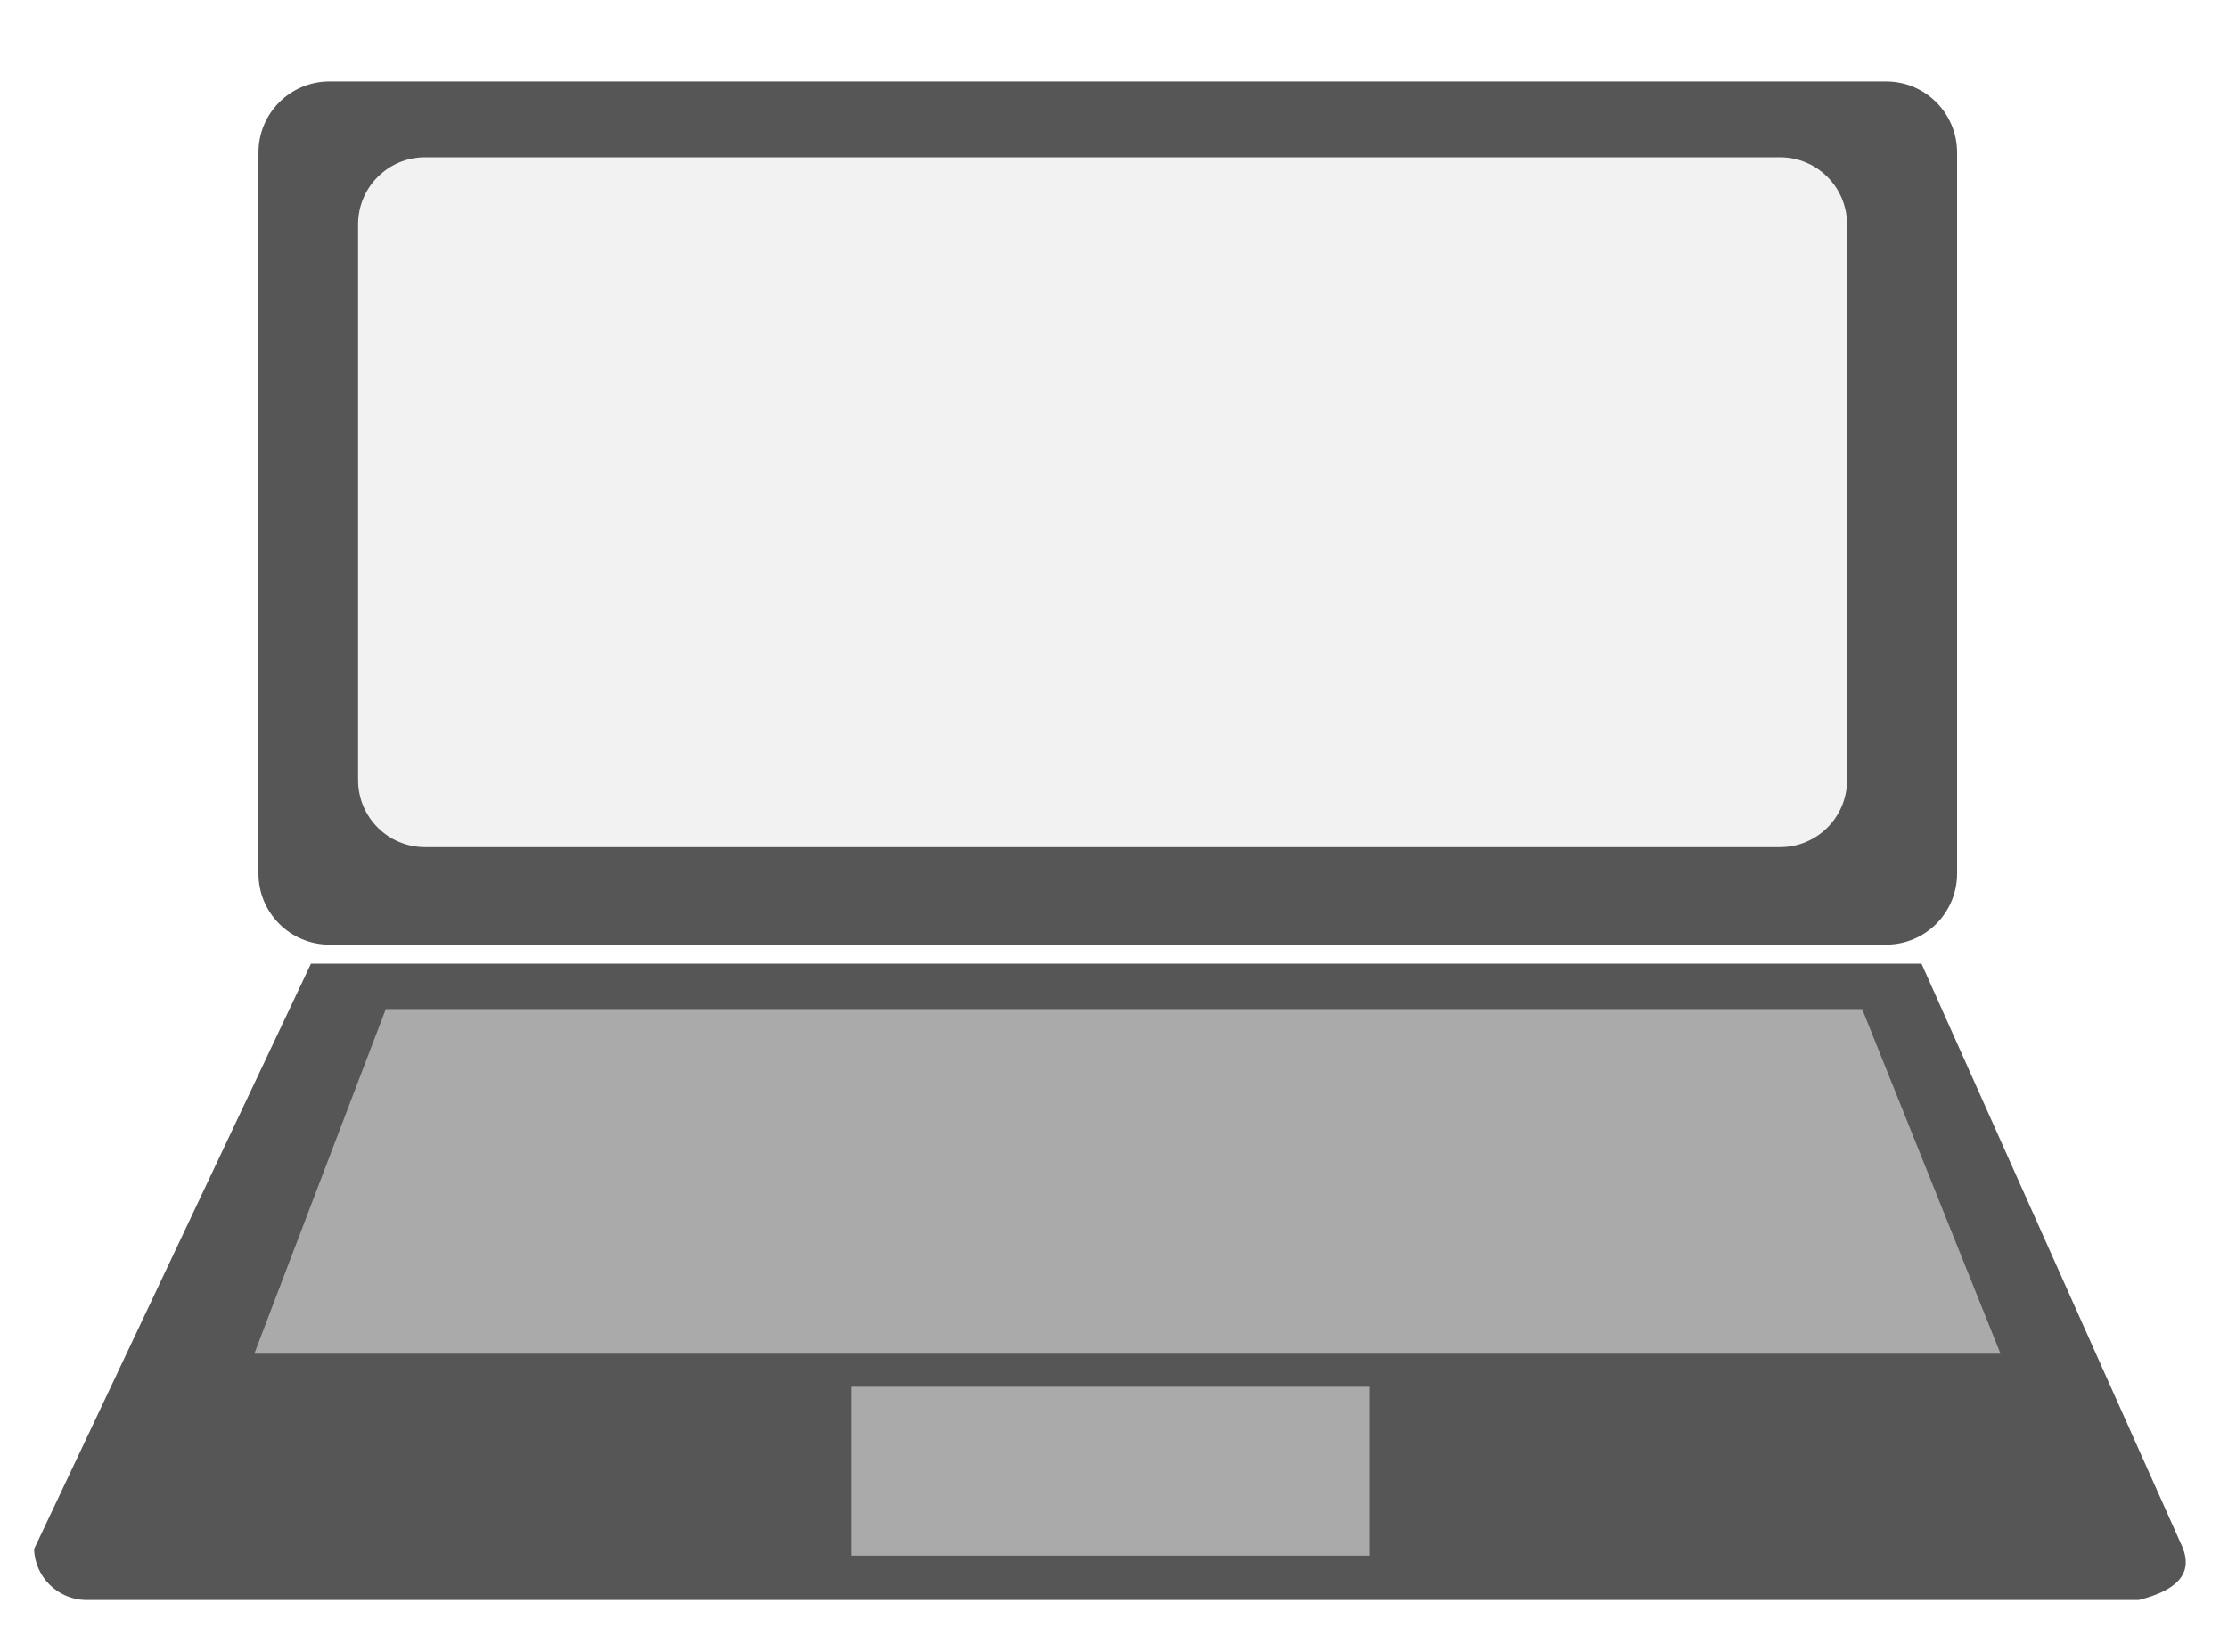
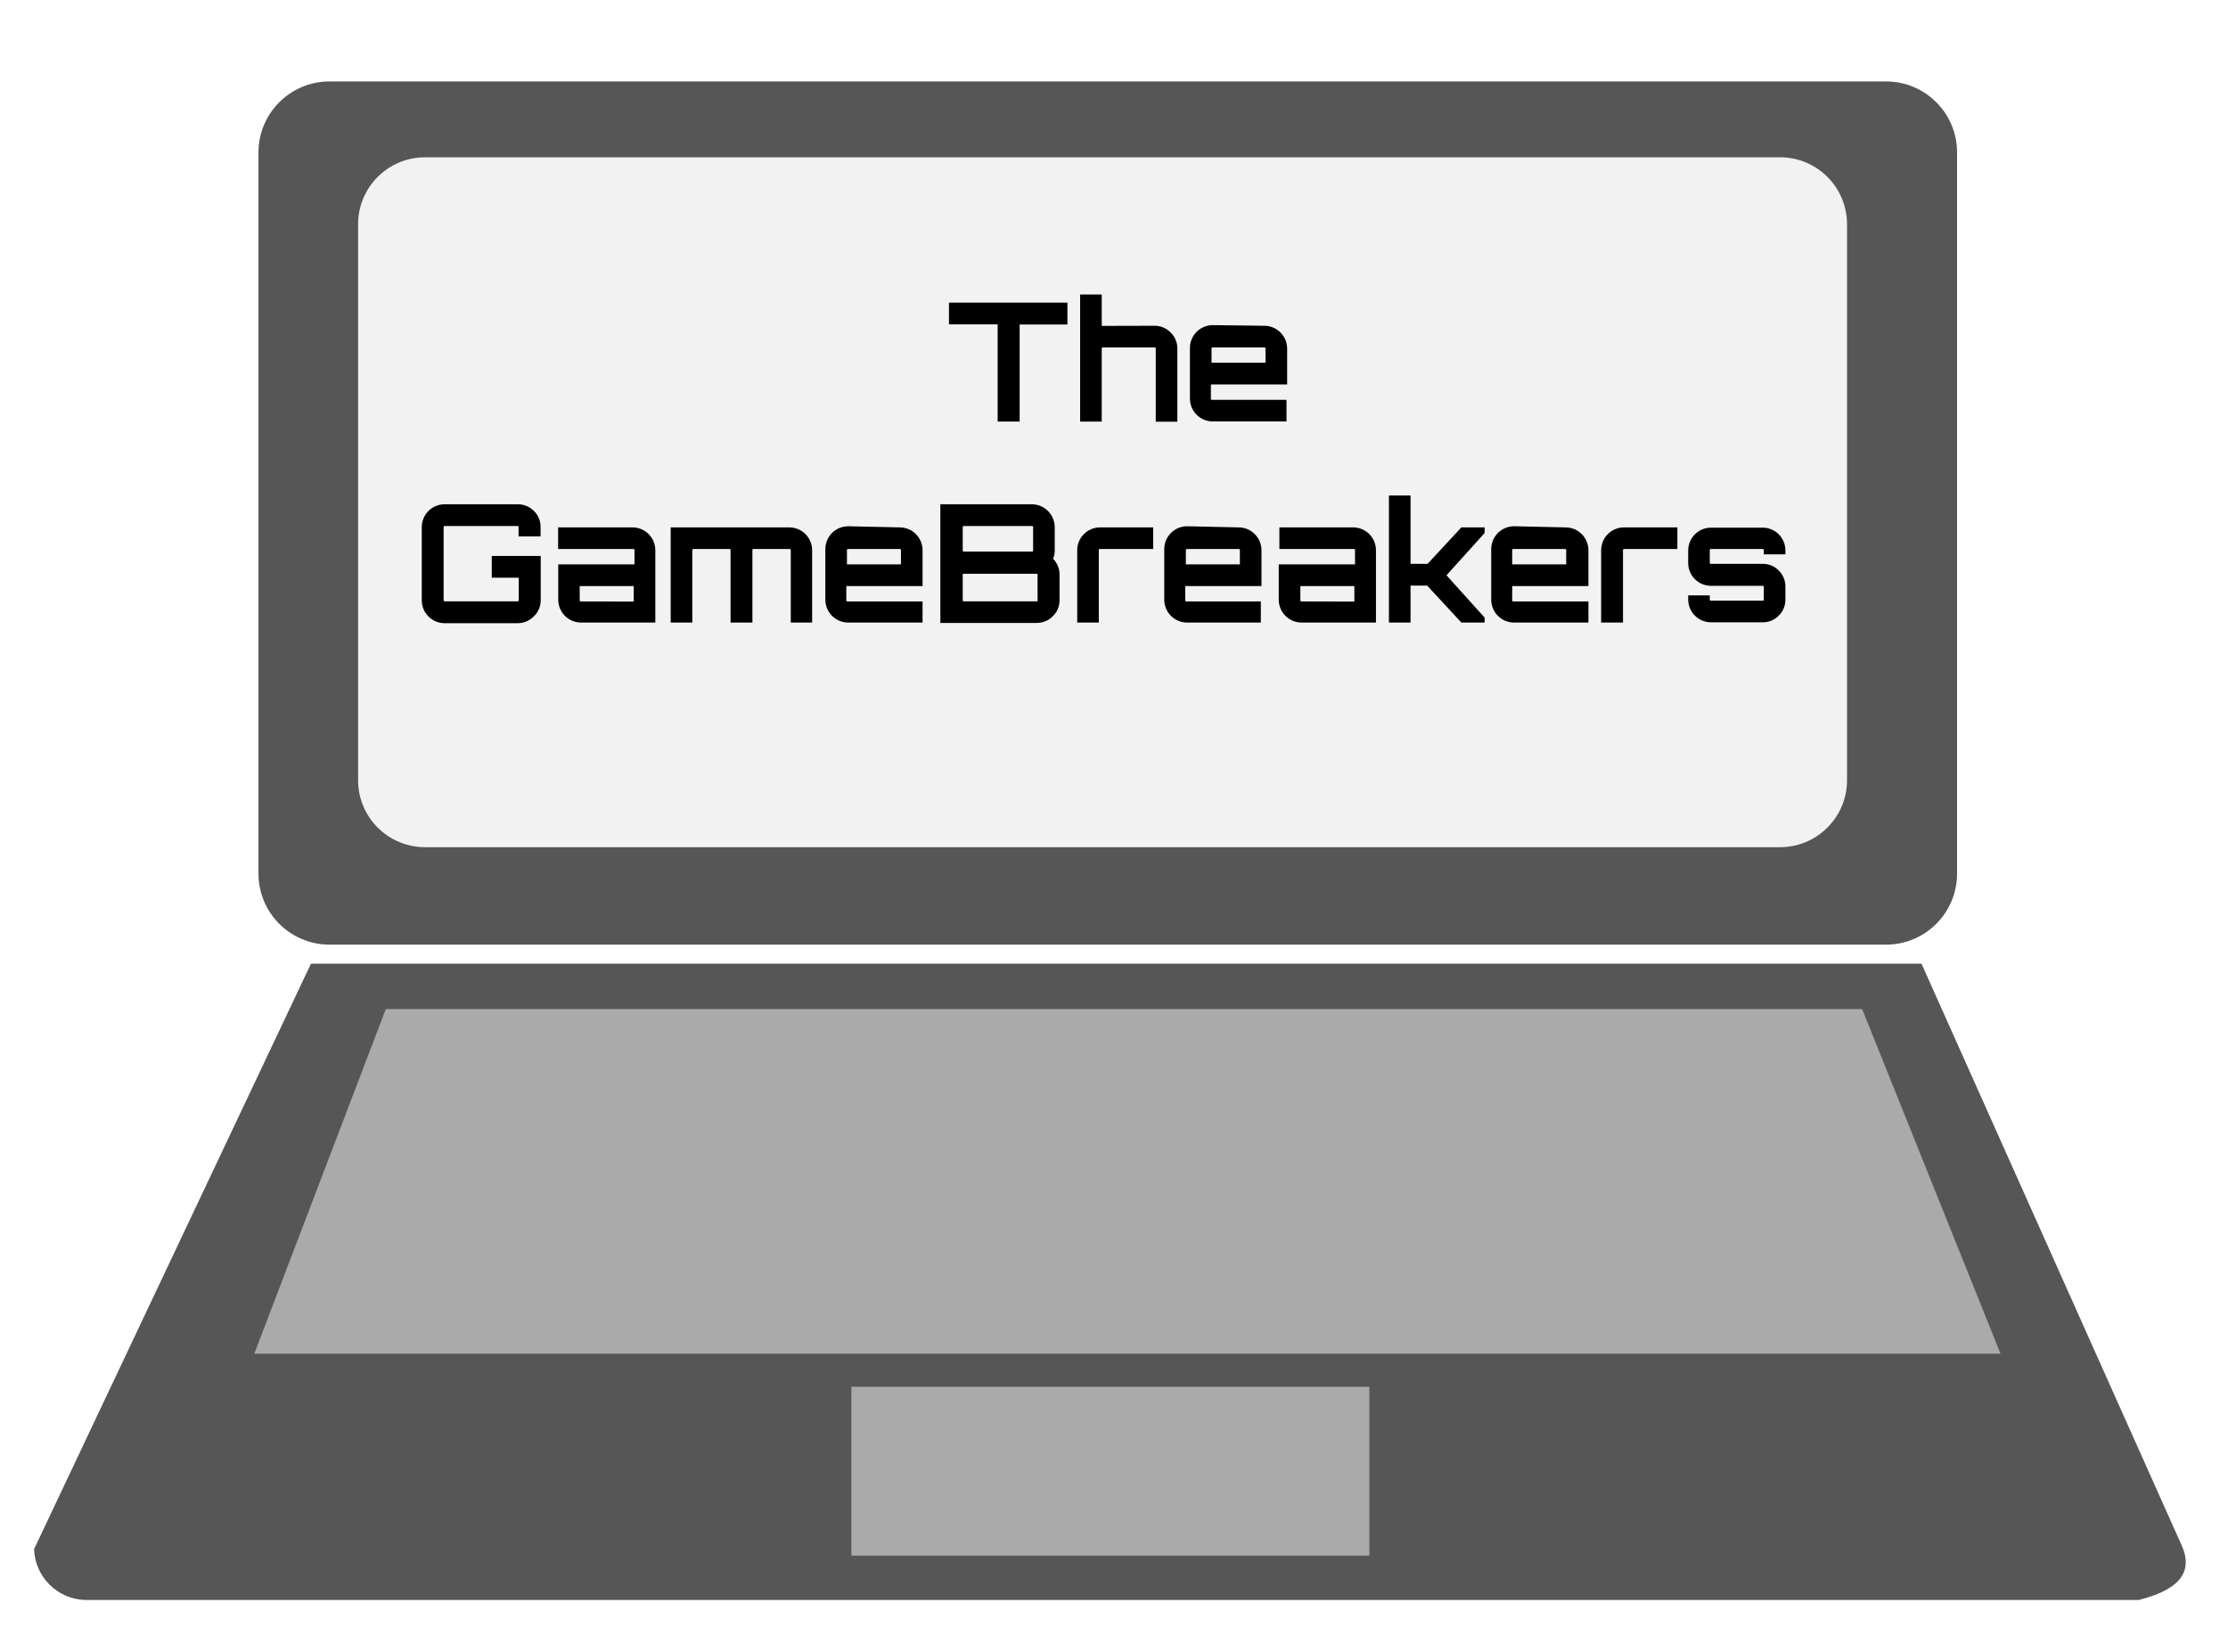
<svg xmlns="http://www.w3.org/2000/svg" id="Layer_1" data-name="Layer 1" width="175.33" height="130" viewBox="0 0 175.33 130">
  <rect x="20.34" y="6.41" width="133.67" height="67.94" rx="5.59" ry="5.59" fill="#565656" />
  <rect x="28.18" y="12.38" width="117.17" height="54.3" rx="5.27" ry="5.27" fill="#f2f2f2" />
  <path d="M151.21,75.85H24.47L2.68,121.93a4.15,4.15,0,0,0,4,4H168.31c2.85-.72,4.44-2,3.35-4.35Z" fill="#565656" />
  <polygon points="30.36 79.42 146.54 79.42 157.43 106.55 20.01 106.55 30.36 79.42" fill="#aaa" />
  <rect x="67" y="109.15" width="40.76" height="13.29" fill="#aaa" />
+   <g>
+     <path d="M42.54,41.49v.73H40.81v-.73a.08.08,0,0,0-.09-.09H35a.08.08,0,0,0-.09.09v5.75a.08.08,0,0,0,.09.09h5.73a.08.08,0,0,0,.09-.09V45.47H38.7V43.76h3.85v3.48A1.73,1.73,0,0,1,42,48.52a1.76,1.76,0,0,1-1.29.53H35a1.8,1.8,0,0,1-1.81-1.81V41.49A1.8,1.8,0,0,1,35,39.69h5.73a1.76,1.76,0,0,1,1.29.53A1.73,1.73,0,0,1,42.54,41.49Z" />
+     <path d="M49.78,41.51a1.8,1.8,0,0,1,1.79,1.79V49H45.72a1.8,1.8,0,0,1-1.79-1.79V44.42h6V43.3a.08.08,0,0,0-.09-.09H43.92v-1.7Zm.09,5.84V46.13H45.62v1.12a.08.08,0,0,0,.09.09Z" />
+     <path d="M62.12,41.51a1.8,1.8,0,0,1,1.79,1.79V49H62.23V43.3q0-.09-.1-.09H59.29q-.08,0-.08.09V49H57.49V43.3c0-.06,0-.09-.08-.09H54.57a.08.08,0,0,0-.09.09V49h-1.7V41.51Z" />
+     <path d="M70.81,41.51A1.8,1.8,0,0,1,72.6,43.3v2.83h-6v1.12a.08.08,0,0,0,.09.09H72.6V49H66.74a1.8,1.8,0,0,1-1.79-1.79v-4a1.8,1.8,0,0,1,1.79-1.79Zm-4.16,2.91H70.9V43.3a.08.08,0,0,0-.09-.09H66.74a.08.08,0,0,0-.09.09Z" />
+     <path d="M83,41.49v1.83a1.54,1.54,0,0,1-.13.66,1.74,1.74,0,0,1,.51,1.24v2a1.73,1.73,0,0,1-.53,1.28,1.76,1.76,0,0,1-1.29.53H74V39.69h7.18A1.81,1.81,0,0,1,83,41.49Zm-1.81-.09H75.85a.08.08,0,0,0-.09.09v1.83a.08.08,0,0,0,.09.09h5.37c.05,0,.08,0,.08-.09V41.49C81.3,41.43,81.27,41.4,81.22,41.4Zm.46,5.84v-2c0-.05,0-.08-.09-.08H75.85c-.06,0-.09,0-.09.08v2a.08.08,0,0,0,.09.09h5.73A.08.08,0,0,0,81.67,47.24Z" />
+     <path d="M86.56,41.51h4.19v1.7H86.56a.08.08,0,0,0-.09.09V49h-1.7V43.3a1.8,1.8,0,0,1,1.79-1.79Z" />
+     <path d="M97.48,41.51a1.8,1.8,0,0,1,1.79,1.79v2.83h-6v1.12a.08.08,0,0,0,.09.09h5.86V49H93.41a1.8,1.8,0,0,1-1.79-1.79v-4a1.8,1.8,0,0,1,1.79-1.79Zm-4.16,2.91h4.25V43.3a.08.08,0,0,0-.09-.09H93.41a.08.08,0,0,0-.09.09Z" />
+     <path d="M106.49,41.51a1.8,1.8,0,0,1,1.79,1.79V49h-5.86a1.8,1.8,0,0,1-1.79-1.79V44.42h6V43.3a.08.08,0,0,0-.09-.09h-5.86v-1.7Zm.09,5.84V46.13h-4.25v1.12a.08.08,0,0,0,.09.09Z" />
+     <path d="M115,41.51h1.83v.44l-3,3.33,3,3.33V49H115l-2.69-2.91H111V49h-1.7V39H111v5.38h1.34Z" />
+     <path d="M123.21,41.51A1.8,1.8,0,0,1,125,43.3v2.83h-6v1.12a.08.08,0,0,0,.09.09H125V49h-5.86a1.8,1.8,0,0,1-1.79-1.79v-4a1.8,1.8,0,0,1,1.79-1.79ZM119,44.42h4.25V43.3a.08.08,0,0,0-.09-.09h-4.07a.08.08,0,0,0-.09.09Z" />
+     <path d="M127.82,41.51H132v1.7h-4.19a.08.08,0,0,0-.09.09V49H126V43.3a1.8,1.8,0,0,1,1.79-1.79Z" />
+     <path d="M140.5,43.3v.33h-1.7V43.3a.08.08,0,0,0-.09-.09h-4.07a.08.08,0,0,0-.09.09v1c0,.05,0,.08.09.08h4.07a1.72,1.72,0,0,1,1.27.53,1.74,1.74,0,0,1,.52,1.27v1a1.74,1.74,0,0,1-.52,1.27,1.72,1.72,0,0,1-1.27.53h-4.07a1.8,1.8,0,0,1-1.79-1.79v-.33h1.7v.33a.08.08,0,0,0,.09.09h4.07a.08.08,0,0,0,.09-.09v-1c0-.05,0-.08-.09-.08h-4.07a1.8,1.8,0,0,1-1.79-1.79v-1a1.8,1.8,0,0,1,1.79-1.79h4.07a1.79,1.79,0,0,1,1.79,1.79Z" />
+   </g>
+   <g>
+     <path d="M74.68,23.82H84v1.72H80.24v7.64H78.51V25.53H74.68Z" />
+     <path d="M90.86,25.64a1.74,1.74,0,0,1,1.26.53,1.72,1.72,0,0,1,.53,1.27v5.75h-1.7V27.43a.08.08,0,0,0-.09-.09H86.79a.08.08,0,0,0-.09.09v5.75H85v-10h1.7v2.47Z" />
+     <path d="M99.5,25.64a1.8,1.8,0,0,1,1.79,1.79v2.83h-6v1.12a.08.08,0,0,0,.09.09h5.86v1.7H95.43a1.8,1.8,0,0,1-1.79-1.79v-4a1.8,1.8,0,0,1,1.79-1.79Zm-4.16,2.91h4.25V27.43a.08.08,0,0,0-.09-.09H95.43a.08.08,0,0,0-.09.09Z" />
+   </g>
</svg>
